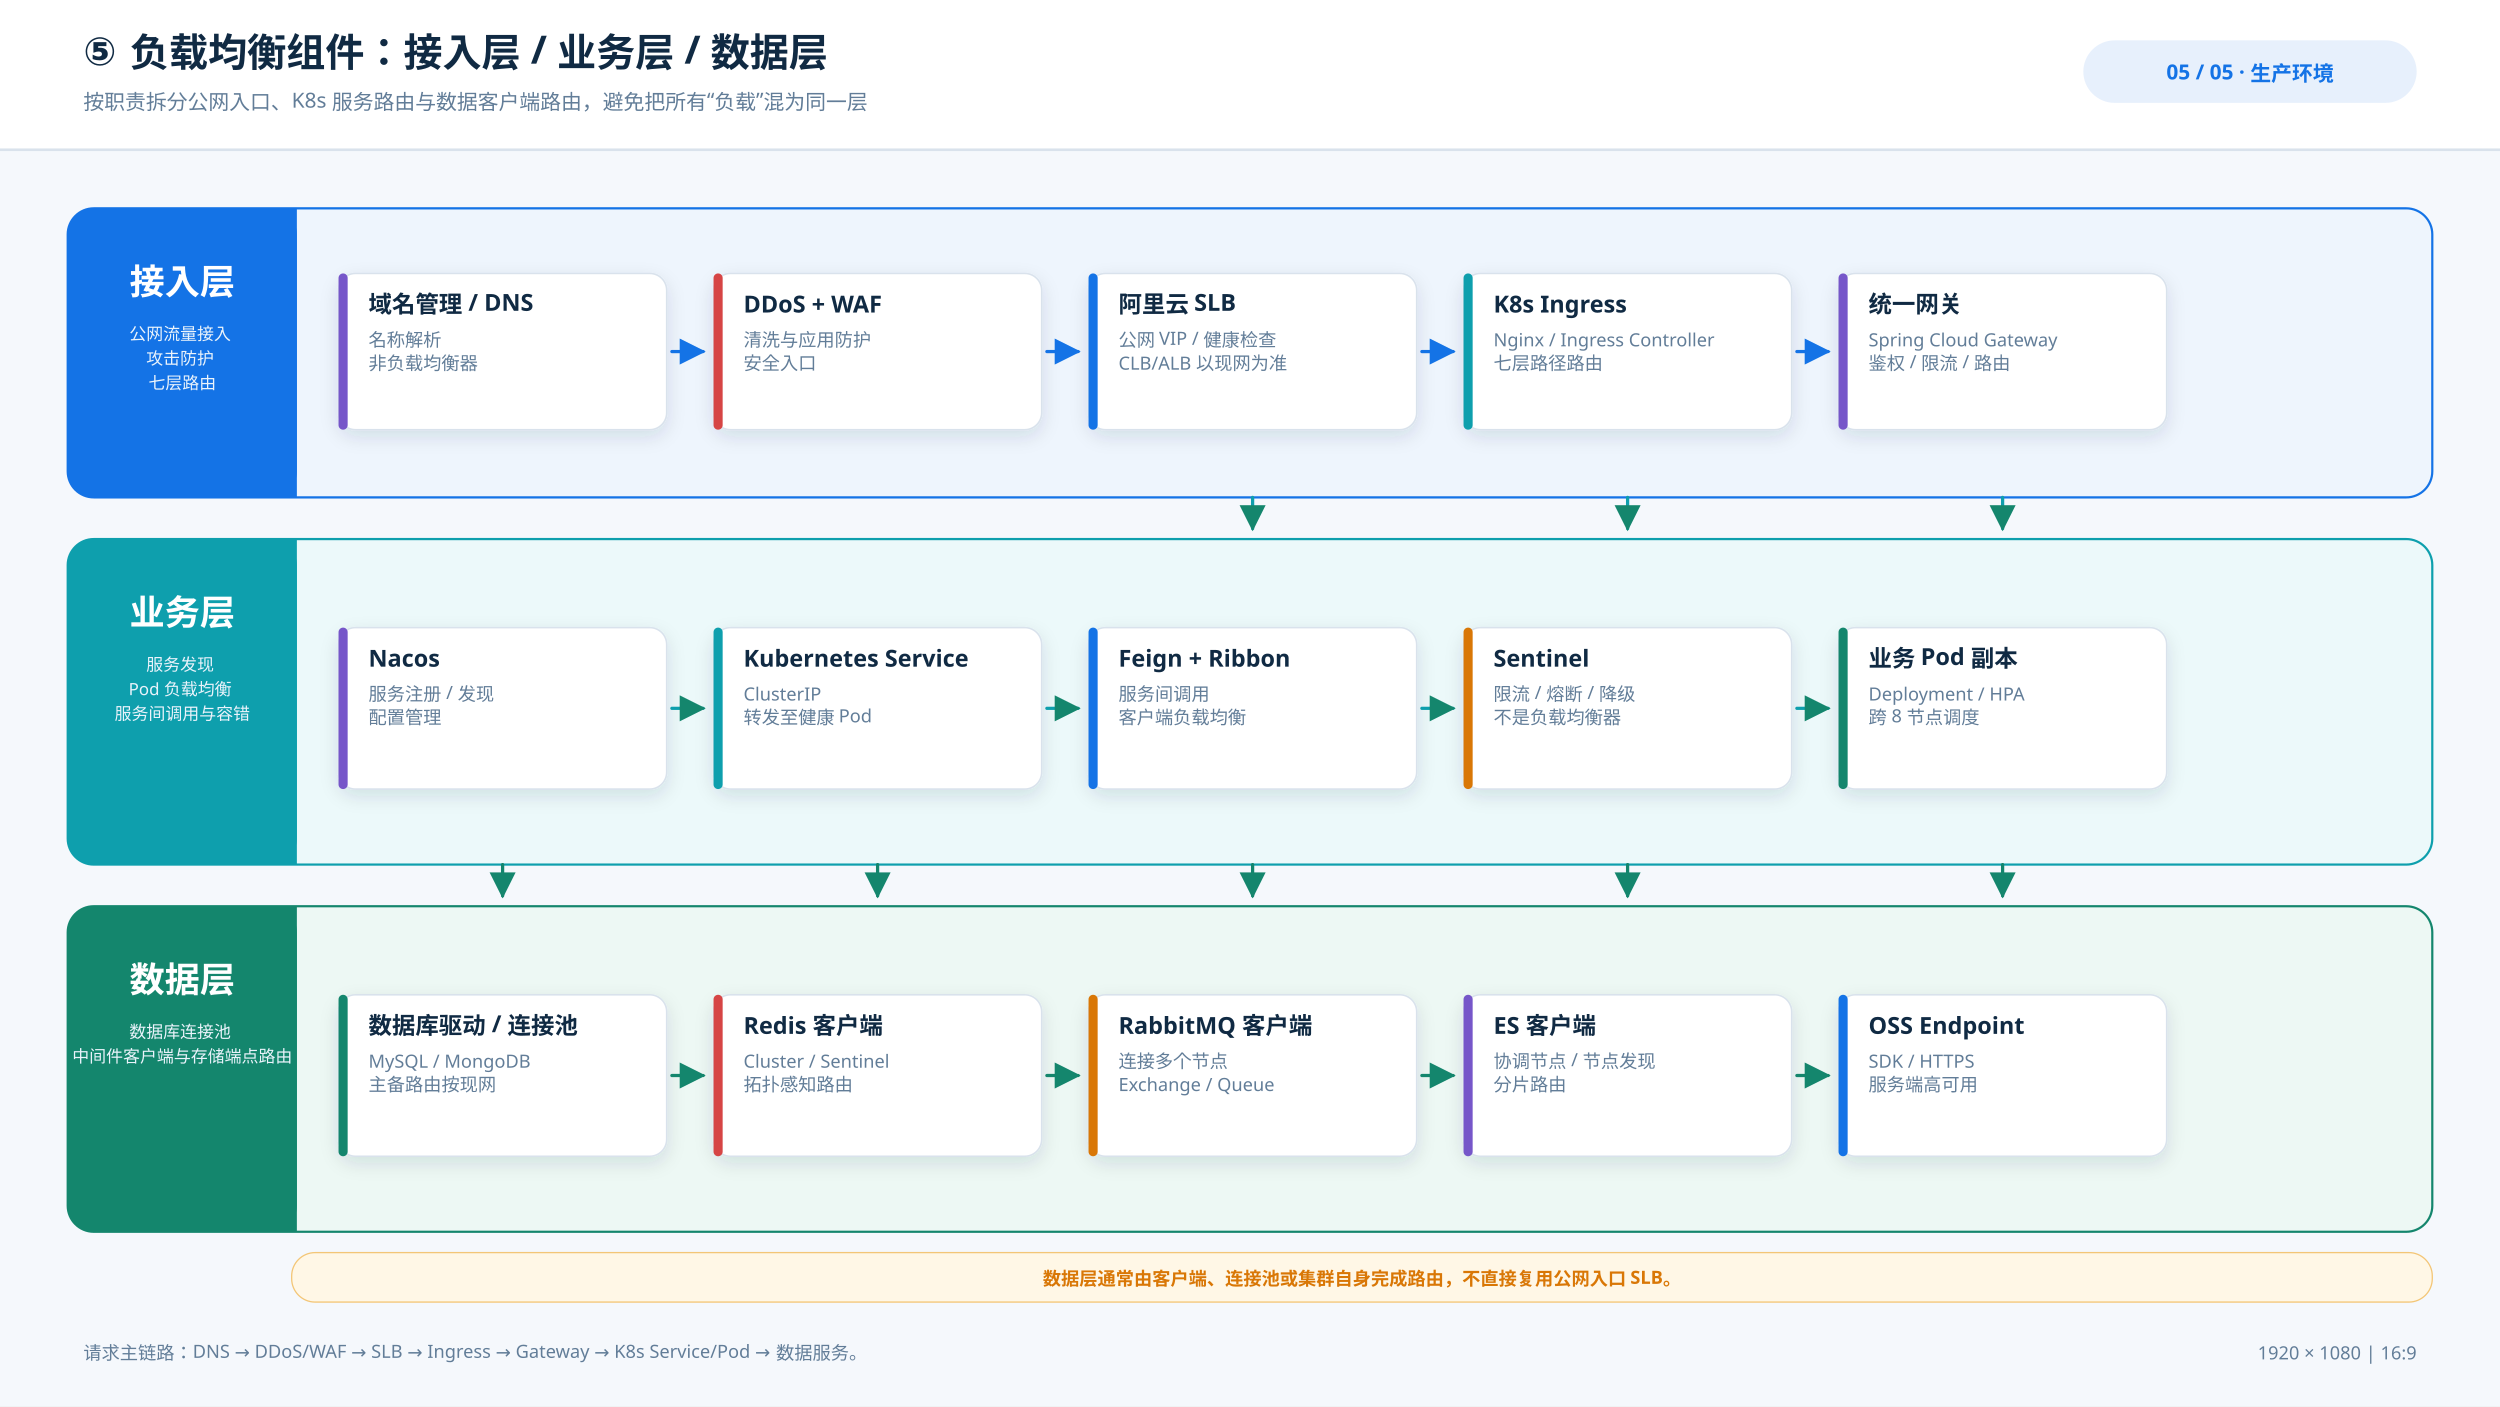
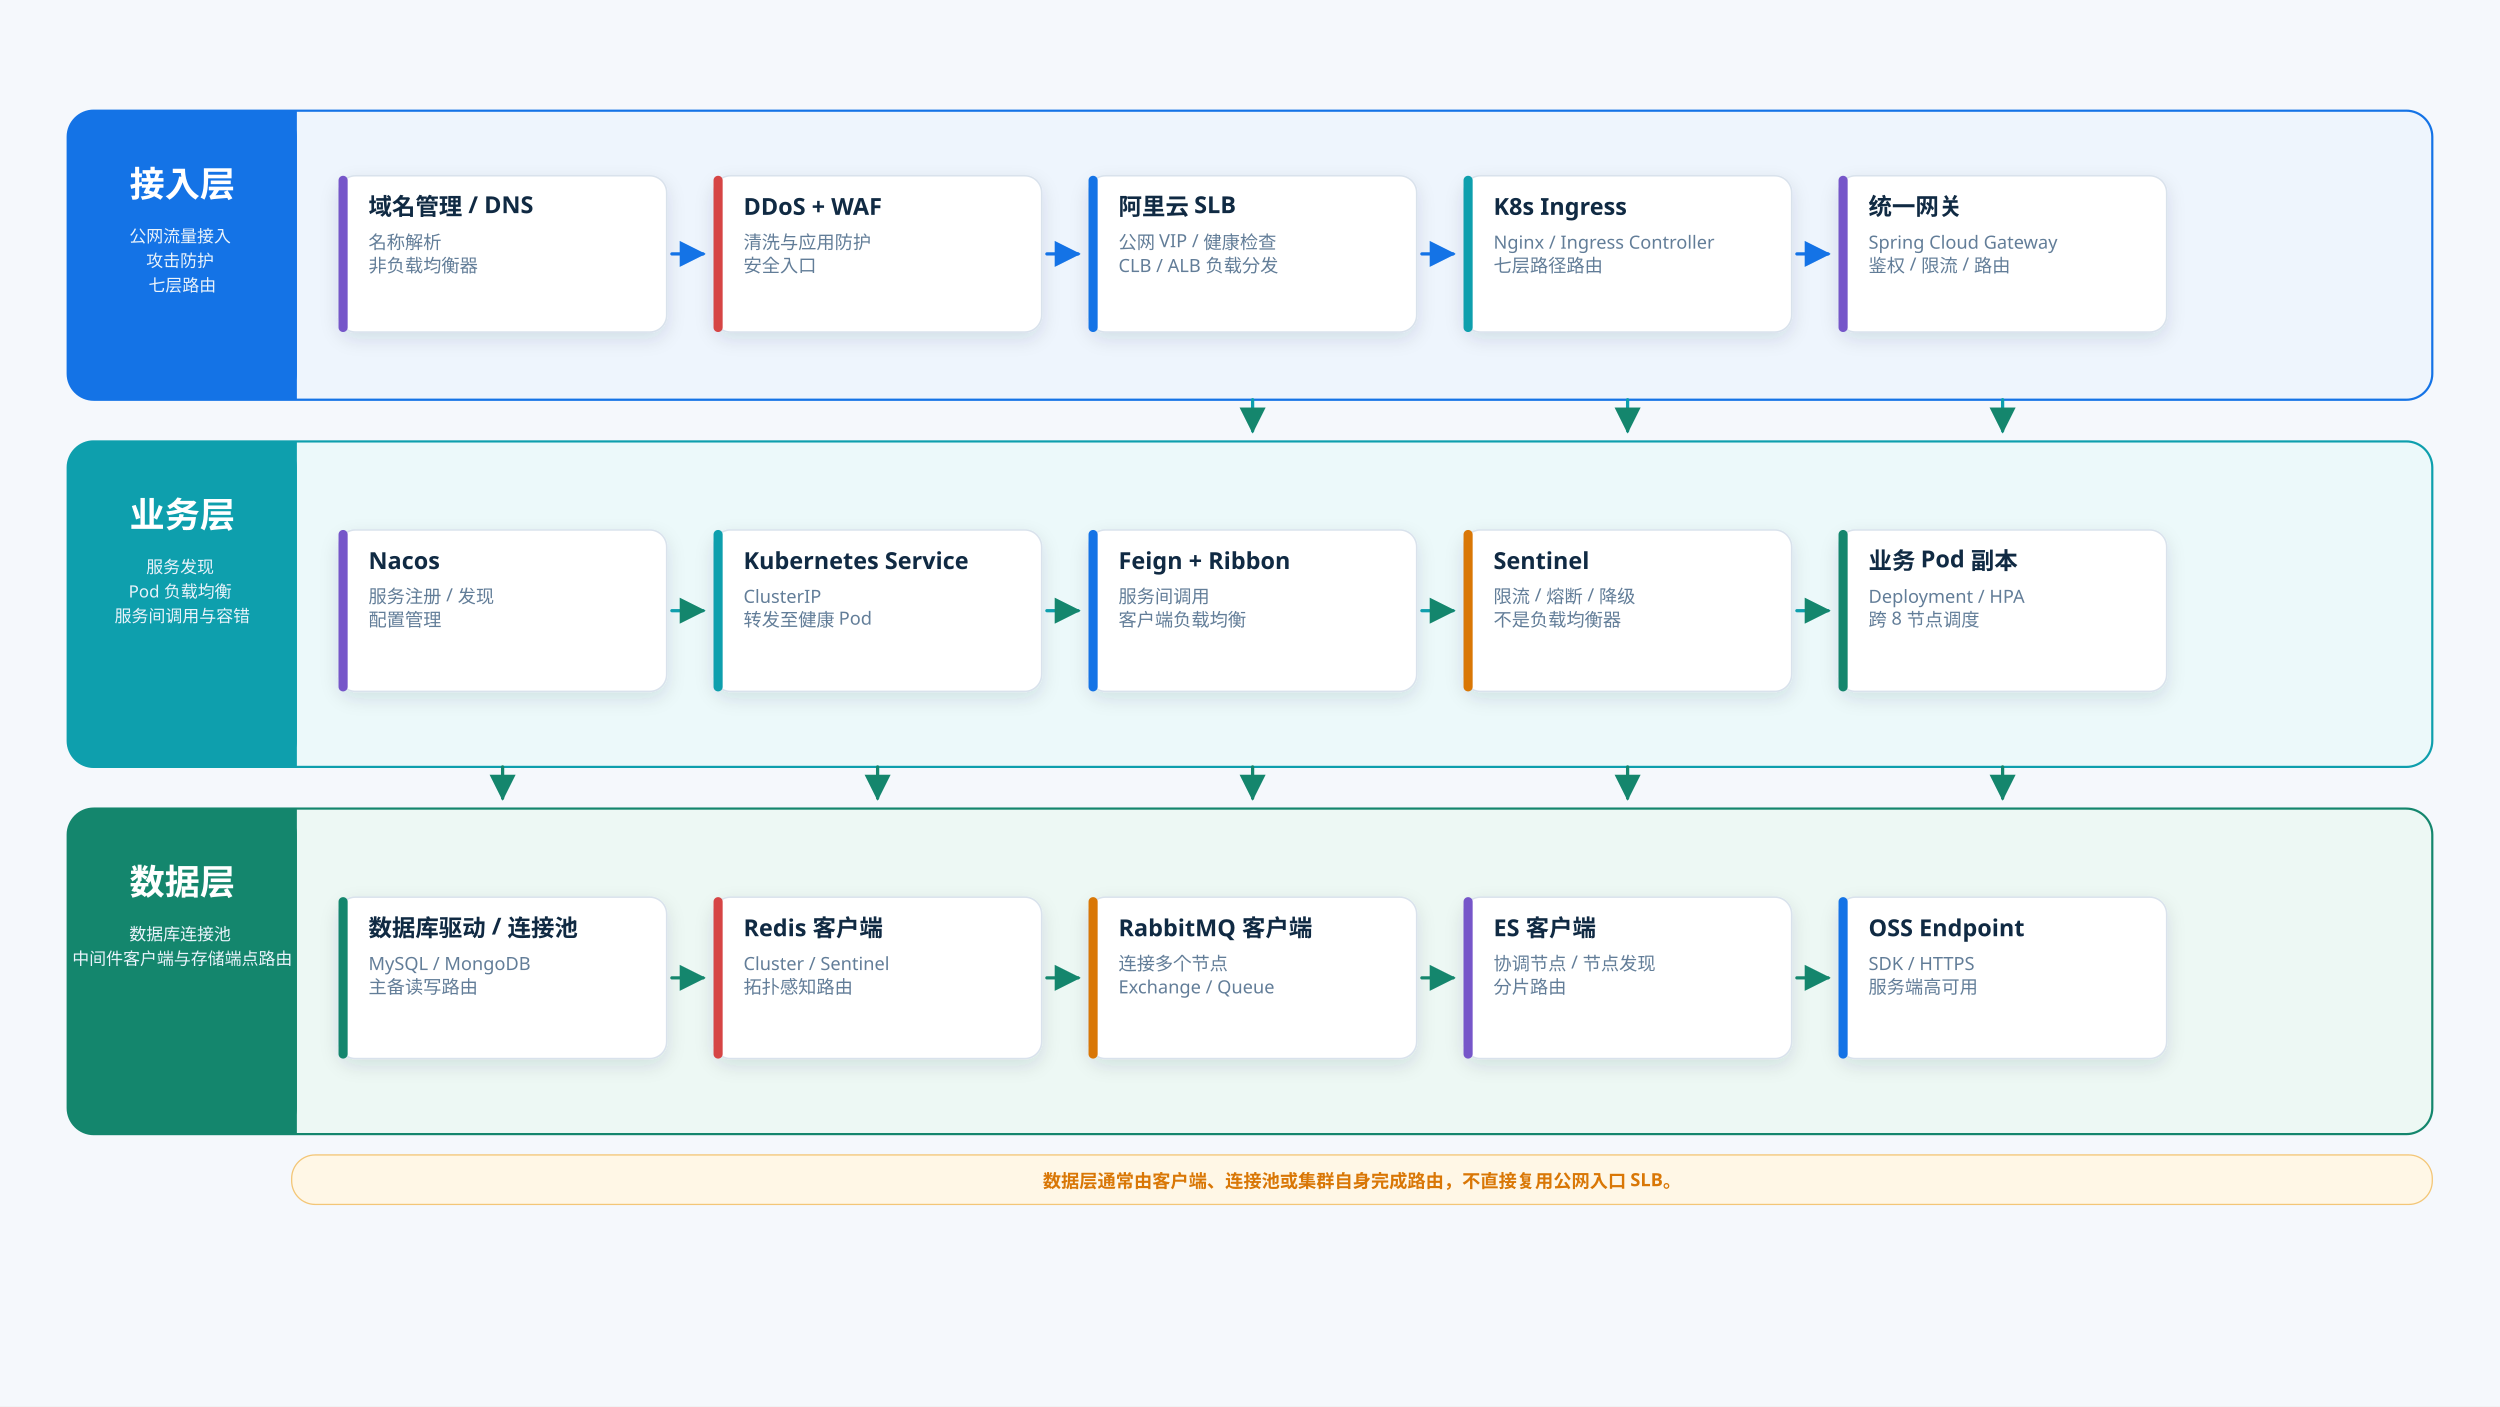
<svg xmlns="http://www.w3.org/2000/svg" width="1920" height="1080" viewBox="0 0 1920 1080" role="img" aria-label="⑤ 负载均衡组件：接入层 / 业务层 / 数据层">
  <defs>
    <filter id="shadow" x="-20%" y="-20%" width="140%" height="150%">
      <feDropShadow dx="0" dy="5" stdDeviation="7" flood-color="#102A43" flood-opacity=".12" />
    </filter>
    <filter id="soft" x="-20%" y="-20%" width="140%" height="150%">
      <feDropShadow dx="0" dy="2" stdDeviation="3" flood-color="#102A43" flood-opacity=".09" />
    </filter>
    <marker id="arrow-blue" viewBox="0 0 10 10" refX="9" refY="5" markerWidth="8" markerHeight="8" orient="auto">
      <path d="M 0 0 L 10 5 L 0 10 z" fill="#1473E6" />
    </marker>
    <marker id="arrow-green" viewBox="0 0 10 10" refX="9" refY="5" markerWidth="8" markerHeight="8" orient="auto">
      <path d="M 0 0 L 10 5 L 0 10 z" fill="#14866D" />
    </marker>
    <marker id="arrow-amber" viewBox="0 0 10 10" refX="9" refY="5" markerWidth="8" markerHeight="8" orient="auto">
      <path d="M 0 0 L 10 5 L 0 10 z" fill="#D97706" />
    </marker>
  </defs>
  <rect width="1920" height="1080" fill="#F5F8FC" />
-   <rect x="0" y="0" width="1920" height="116" fill="#FFFFFF" />
-   <rect x="0" y="114" width="1920" height="2" fill="#D9E2EC" />
-   <text x="64" y="50" font-family="'WenQuanYi Micro Hei','Microsoft YaHei','PingFang SC',sans-serif" font-size="30" font-weight="700" fill="#102A43">⑤ 负载均衡组件：接入层 / 业务层 / 数据层</text>
-   <text x="64" y="84" font-family="'WenQuanYi Micro Hei','Microsoft YaHei','PingFang SC',sans-serif" font-size="16" fill="#627D98">按职责拆分公网入口、K8s 服务路由与数据客户端路由，避免把所有“负载”混为同一层</text>
-   <rect x="1600" y="31" width="256" height="48" rx="24" fill="#E7F0FC" />
-   <text x="1728" y="61" text-anchor="middle" font-family="'WenQuanYi Micro Hei','Microsoft YaHei','PingFang SC',sans-serif" font-size="16" font-weight="700" fill="#1473E6">05 / 05  ·  生产环境</text>
-   <rect x="52" y="160" width="1816" height="222" rx="20" fill="#EEF5FD" stroke="#1473E6" stroke-width="1.7" />
-   <rect x="52" y="160" width="176" height="222" rx="20" fill="#1473E6" />
-   <rect x="202" y="160" width="26" height="222" fill="#1473E6" />
-   <text x="140" y="226" text-anchor="middle" font-family="'WenQuanYi Micro Hei','Microsoft YaHei','PingFang SC',sans-serif" font-size="27" font-weight="700" fill="#FFFFFF">接入层</text>
-   <text x="140" y="261" text-anchor="middle" font-family="'WenQuanYi Micro Hei','Microsoft YaHei','PingFang SC',sans-serif" font-size="13" font-weight="400" fill="#EAF3FB">
-     <tspan x="140" dy="0">公网流量接入</tspan>
-     <tspan x="140" dy="18.85">攻击防护</tspan>
-     <tspan x="140" dy="18.85">七层路由</tspan>
-   </text>
-   <rect x="52" y="414" width="1816" height="250" rx="20" fill="#ECF9FA" stroke="#0E9FAD" stroke-width="1.7" />
-   <rect x="52" y="414" width="176" height="250" rx="20" fill="#0E9FAD" />
-   <rect x="202" y="414" width="26" height="250" fill="#0E9FAD" />
-   <text x="140" y="480" text-anchor="middle" font-family="'WenQuanYi Micro Hei','Microsoft YaHei','PingFang SC',sans-serif" font-size="27" font-weight="700" fill="#FFFFFF">业务层</text>
-   <text x="140" y="515" text-anchor="middle" font-family="'WenQuanYi Micro Hei','Microsoft YaHei','PingFang SC',sans-serif" font-size="13" font-weight="400" fill="#EAF3FB">
-     <tspan x="140" dy="0">服务发现</tspan>
-     <tspan x="140" dy="18.85">Pod 负载均衡</tspan>
-     <tspan x="140" dy="18.85">服务间调用与容错</tspan>
-   </text>
-   <rect x="52" y="696" width="1816" height="250" rx="20" fill="#EDF8F4" stroke="#14866D" stroke-width="1.7" />
-   <rect x="52" y="696" width="176" height="250" rx="20" fill="#14866D" />
-   <rect x="202" y="696" width="26" height="250" fill="#14866D" />
-   <text x="140" y="762" text-anchor="middle" font-family="'WenQuanYi Micro Hei','Microsoft YaHei','PingFang SC',sans-serif" font-size="27" font-weight="700" fill="#FFFFFF">数据层</text>
-   <text x="140" y="797" text-anchor="middle" font-family="'WenQuanYi Micro Hei','Microsoft YaHei','PingFang SC',sans-serif" font-size="13" font-weight="400" fill="#EAF3FB">
-     <tspan x="140" dy="0">数据库连接池</tspan>
-     <tspan x="140" dy="18.85">中间件客户端与存储端点路由</tspan>
-   </text>
-   <rect x="260" y="210" width="252" height="120" rx="13" fill="#FFFFFF" stroke="#D9E2EC" stroke-width="1.2" filter="url(#shadow)" />
-   <rect x="260" y="210" width="7" height="120" rx="3.5" fill="#7656C9" />
-   <text x="283" y="240" text-anchor="start" font-family="'WenQuanYi Micro Hei','Microsoft YaHei','PingFang SC',sans-serif" font-size="18" font-weight="700" fill="#102A43">域名管理 / DNS</text>
-   <text x="283" y="266" text-anchor="start" font-family="'WenQuanYi Micro Hei','Microsoft YaHei','PingFang SC',sans-serif" font-size="14" font-weight="400" fill="#627D98">
-     <tspan x="283" dy="0">名称解析</tspan>
-     <tspan x="283" dy="17.92">非负载均衡器</tspan>
-   </text>
-   <rect x="548" y="210" width="252" height="120" rx="13" fill="#FFFFFF" stroke="#D9E2EC" stroke-width="1.2" filter="url(#shadow)" />
-   <rect x="548" y="210" width="7" height="120" rx="3.5" fill="#D64545" />
-   <text x="571" y="240" text-anchor="start" font-family="'WenQuanYi Micro Hei','Microsoft YaHei','PingFang SC',sans-serif" font-size="18" font-weight="700" fill="#102A43">DDoS + WAF</text>
-   <text x="571" y="266" text-anchor="start" font-family="'WenQuanYi Micro Hei','Microsoft YaHei','PingFang SC',sans-serif" font-size="14" font-weight="400" fill="#627D98">
-     <tspan x="571" dy="0">清洗与应用防护</tspan>
-     <tspan x="571" dy="17.92">安全入口</tspan>
-   </text>
-   <rect x="836" y="210" width="252" height="120" rx="13" fill="#FFFFFF" stroke="#D9E2EC" stroke-width="1.2" filter="url(#shadow)" />
-   <rect x="836" y="210" width="7" height="120" rx="3.5" fill="#1473E6" />
-   <text x="859" y="240" text-anchor="start" font-family="'WenQuanYi Micro Hei','Microsoft YaHei','PingFang SC',sans-serif" font-size="18" font-weight="700" fill="#102A43">阿里云 SLB</text>
-   <text x="859" y="266" text-anchor="start" font-family="'WenQuanYi Micro Hei','Microsoft YaHei','PingFang SC',sans-serif" font-size="14" font-weight="400" fill="#627D98">
-     <tspan x="859" dy="0">公网 VIP / 健康检查</tspan>
-     <tspan x="859" dy="17.92">CLB/ALB 以现网为准</tspan>
-   </text>
-   <rect x="1124" y="210" width="252" height="120" rx="13" fill="#FFFFFF" stroke="#D9E2EC" stroke-width="1.2" filter="url(#shadow)" />
-   <rect x="1124" y="210" width="7" height="120" rx="3.5" fill="#0E9FAD" />
-   <text x="1147" y="240" text-anchor="start" font-family="'WenQuanYi Micro Hei','Microsoft YaHei','PingFang SC',sans-serif" font-size="18" font-weight="700" fill="#102A43">K8s Ingress</text>
-   <text x="1147" y="266" text-anchor="start" font-family="'WenQuanYi Micro Hei','Microsoft YaHei','PingFang SC',sans-serif" font-size="14" font-weight="400" fill="#627D98">
-     <tspan x="1147" dy="0">Nginx / Ingress Controller</tspan>
-     <tspan x="1147" dy="17.92">七层路径路由</tspan>
-   </text>
-   <rect x="1412" y="210" width="252" height="120" rx="13" fill="#FFFFFF" stroke="#D9E2EC" stroke-width="1.2" filter="url(#shadow)" />
-   <rect x="1412" y="210" width="7" height="120" rx="3.5" fill="#7656C9" />
-   <text x="1435" y="240" text-anchor="start" font-family="'WenQuanYi Micro Hei','Microsoft YaHei','PingFang SC',sans-serif" font-size="18" font-weight="700" fill="#102A43">统一网关</text>
-   <text x="1435" y="266" text-anchor="start" font-family="'WenQuanYi Micro Hei','Microsoft YaHei','PingFang SC',sans-serif" font-size="14" font-weight="400" fill="#627D98">
-     <tspan x="1435" dy="0">Spring Cloud Gateway</tspan>
-     <tspan x="1435" dy="17.92">鉴权 / 限流 / 路由</tspan>
-   </text>
-   <line x1="516" y1="270" x2="540" y2="270" stroke="#1473E6" stroke-width="2.5" stroke-linecap="round" marker-end="url(#arrow-blue)" />
-   <line x1="804" y1="270" x2="828" y2="270" stroke="#1473E6" stroke-width="2.5" stroke-linecap="round" marker-end="url(#arrow-blue)" />
-   <line x1="1092" y1="270" x2="1116" y2="270" stroke="#1473E6" stroke-width="2.5" stroke-linecap="round" marker-end="url(#arrow-blue)" />
-   <line x1="1380" y1="270" x2="1404" y2="270" stroke="#1473E6" stroke-width="2.5" stroke-linecap="round" marker-end="url(#arrow-blue)" />
-   <rect x="260" y="482" width="252" height="124" rx="13" fill="#FFFFFF" stroke="#D9E2EC" stroke-width="1.2" filter="url(#shadow)" />
-   <rect x="260" y="482" width="7" height="124" rx="3.5" fill="#7656C9" />
-   <text x="283" y="512" text-anchor="start" font-family="'WenQuanYi Micro Hei','Microsoft YaHei','PingFang SC',sans-serif" font-size="18" font-weight="700" fill="#102A43">Nacos</text>
-   <text x="283" y="538" text-anchor="start" font-family="'WenQuanYi Micro Hei','Microsoft YaHei','PingFang SC',sans-serif" font-size="14" font-weight="400" fill="#627D98">
-     <tspan x="283" dy="0">服务注册 / 发现</tspan>
-     <tspan x="283" dy="17.92">配置管理</tspan>
-   </text>
-   <rect x="548" y="482" width="252" height="124" rx="13" fill="#FFFFFF" stroke="#D9E2EC" stroke-width="1.2" filter="url(#shadow)" />
-   <rect x="548" y="482" width="7" height="124" rx="3.5" fill="#0E9FAD" />
-   <text x="571" y="512" text-anchor="start" font-family="'WenQuanYi Micro Hei','Microsoft YaHei','PingFang SC',sans-serif" font-size="18" font-weight="700" fill="#102A43">Kubernetes Service</text>
-   <text x="571" y="538" text-anchor="start" font-family="'WenQuanYi Micro Hei','Microsoft YaHei','PingFang SC',sans-serif" font-size="14" font-weight="400" fill="#627D98">
-     <tspan x="571" dy="0">ClusterIP</tspan>
-     <tspan x="571" dy="17.92">转发至健康 Pod</tspan>
-   </text>
-   <rect x="836" y="482" width="252" height="124" rx="13" fill="#FFFFFF" stroke="#D9E2EC" stroke-width="1.2" filter="url(#shadow)" />
-   <rect x="836" y="482" width="7" height="124" rx="3.5" fill="#1473E6" />
-   <text x="859" y="512" text-anchor="start" font-family="'WenQuanYi Micro Hei','Microsoft YaHei','PingFang SC',sans-serif" font-size="18" font-weight="700" fill="#102A43">Feign + Ribbon</text>
-   <text x="859" y="538" text-anchor="start" font-family="'WenQuanYi Micro Hei','Microsoft YaHei','PingFang SC',sans-serif" font-size="14" font-weight="400" fill="#627D98">
-     <tspan x="859" dy="0">服务间调用</tspan>
-     <tspan x="859" dy="17.92">客户端负载均衡</tspan>
-   </text>
-   <rect x="1124" y="482" width="252" height="124" rx="13" fill="#FFFFFF" stroke="#D9E2EC" stroke-width="1.2" filter="url(#shadow)" />
-   <rect x="1124" y="482" width="7" height="124" rx="3.5" fill="#D97706" />
-   <text x="1147" y="512" text-anchor="start" font-family="'WenQuanYi Micro Hei','Microsoft YaHei','PingFang SC',sans-serif" font-size="18" font-weight="700" fill="#102A43">Sentinel</text>
-   <text x="1147" y="538" text-anchor="start" font-family="'WenQuanYi Micro Hei','Microsoft YaHei','PingFang SC',sans-serif" font-size="14" font-weight="400" fill="#627D98">
-     <tspan x="1147" dy="0">限流 / 熔断 / 降级</tspan>
-     <tspan x="1147" dy="17.92">不是负载均衡器</tspan>
-   </text>
-   <rect x="1412" y="482" width="252" height="124" rx="13" fill="#FFFFFF" stroke="#D9E2EC" stroke-width="1.2" filter="url(#shadow)" />
-   <rect x="1412" y="482" width="7" height="124" rx="3.5" fill="#14866D" />
-   <text x="1435" y="512" text-anchor="start" font-family="'WenQuanYi Micro Hei','Microsoft YaHei','PingFang SC',sans-serif" font-size="18" font-weight="700" fill="#102A43">业务 Pod 副本</text>
-   <text x="1435" y="538" text-anchor="start" font-family="'WenQuanYi Micro Hei','Microsoft YaHei','PingFang SC',sans-serif" font-size="14" font-weight="400" fill="#627D98">
-     <tspan x="1435" dy="0">Deployment / HPA</tspan>
-     <tspan x="1435" dy="17.92">跨 8 节点调度</tspan>
-   </text>
-   <line x1="516" y1="544" x2="540" y2="544" stroke="#0E9FAD" stroke-width="2.5" stroke-linecap="round" marker-end="url(#arrow-green)" />
-   <line x1="804" y1="544" x2="828" y2="544" stroke="#0E9FAD" stroke-width="2.5" stroke-linecap="round" marker-end="url(#arrow-green)" />
-   <line x1="1092" y1="544" x2="1116" y2="544" stroke="#0E9FAD" stroke-width="2.5" stroke-linecap="round" marker-end="url(#arrow-green)" />
-   <line x1="1380" y1="544" x2="1404" y2="544" stroke="#0E9FAD" stroke-width="2.5" stroke-linecap="round" marker-end="url(#arrow-green)" />
-   <rect x="260" y="764" width="252" height="124" rx="13" fill="#FFFFFF" stroke="#D9E2EC" stroke-width="1.2" filter="url(#shadow)" />
-   <rect x="260" y="764" width="7" height="124" rx="3.5" fill="#14866D" />
-   <text x="283" y="794" text-anchor="start" font-family="'WenQuanYi Micro Hei','Microsoft YaHei','PingFang SC',sans-serif" font-size="18" font-weight="700" fill="#102A43">数据库驱动 / 连接池</text>
-   <text x="283" y="820" text-anchor="start" font-family="'WenQuanYi Micro Hei','Microsoft YaHei','PingFang SC',sans-serif" font-size="14" font-weight="400" fill="#627D98">
-     <tspan x="283" dy="0">MySQL / MongoDB</tspan>
-     <tspan x="283" dy="17.92">主备路由按现网</tspan>
-   </text>
-   <rect x="548" y="764" width="252" height="124" rx="13" fill="#FFFFFF" stroke="#D9E2EC" stroke-width="1.2" filter="url(#shadow)" />
-   <rect x="548" y="764" width="7" height="124" rx="3.5" fill="#D64545" />
-   <text x="571" y="794" text-anchor="start" font-family="'WenQuanYi Micro Hei','Microsoft YaHei','PingFang SC',sans-serif" font-size="18" font-weight="700" fill="#102A43">Redis 客户端</text>
-   <text x="571" y="820" text-anchor="start" font-family="'WenQuanYi Micro Hei','Microsoft YaHei','PingFang SC',sans-serif" font-size="14" font-weight="400" fill="#627D98">
-     <tspan x="571" dy="0">Cluster / Sentinel</tspan>
-     <tspan x="571" dy="17.92">拓扑感知路由</tspan>
-   </text>
-   <rect x="836" y="764" width="252" height="124" rx="13" fill="#FFFFFF" stroke="#D9E2EC" stroke-width="1.2" filter="url(#shadow)" />
-   <rect x="836" y="764" width="7" height="124" rx="3.5" fill="#D97706" />
-   <text x="859" y="794" text-anchor="start" font-family="'WenQuanYi Micro Hei','Microsoft YaHei','PingFang SC',sans-serif" font-size="18" font-weight="700" fill="#102A43">RabbitMQ 客户端</text>
-   <text x="859" y="820" text-anchor="start" font-family="'WenQuanYi Micro Hei','Microsoft YaHei','PingFang SC',sans-serif" font-size="14" font-weight="400" fill="#627D98">
-     <tspan x="859" dy="0">连接多个节点</tspan>
-     <tspan x="859" dy="17.92">Exchange / Queue</tspan>
-   </text>
-   <rect x="1124" y="764" width="252" height="124" rx="13" fill="#FFFFFF" stroke="#D9E2EC" stroke-width="1.2" filter="url(#shadow)" />
-   <rect x="1124" y="764" width="7" height="124" rx="3.5" fill="#7656C9" />
-   <text x="1147" y="794" text-anchor="start" font-family="'WenQuanYi Micro Hei','Microsoft YaHei','PingFang SC',sans-serif" font-size="18" font-weight="700" fill="#102A43">ES 客户端</text>
-   <text x="1147" y="820" text-anchor="start" font-family="'WenQuanYi Micro Hei','Microsoft YaHei','PingFang SC',sans-serif" font-size="14" font-weight="400" fill="#627D98">
-     <tspan x="1147" dy="0">协调节点 / 节点发现</tspan>
-     <tspan x="1147" dy="17.92">分片路由</tspan>
-   </text>
-   <rect x="1412" y="764" width="252" height="124" rx="13" fill="#FFFFFF" stroke="#D9E2EC" stroke-width="1.2" filter="url(#shadow)" />
-   <rect x="1412" y="764" width="7" height="124" rx="3.5" fill="#1473E6" />
-   <text x="1435" y="794" text-anchor="start" font-family="'WenQuanYi Micro Hei','Microsoft YaHei','PingFang SC',sans-serif" font-size="18" font-weight="700" fill="#102A43">OSS Endpoint</text>
-   <text x="1435" y="820" text-anchor="start" font-family="'WenQuanYi Micro Hei','Microsoft YaHei','PingFang SC',sans-serif" font-size="14" font-weight="400" fill="#627D98">
-     <tspan x="1435" dy="0">SDK / HTTPS</tspan>
-     <tspan x="1435" dy="17.92">服务端高可用</tspan>
-   </text>
-   <line x1="516" y1="826" x2="540" y2="826" stroke="#14866D" stroke-width="2.5" stroke-linecap="round" marker-end="url(#arrow-green)" stroke-dasharray="7 5" />
-   <line x1="804" y1="826" x2="828" y2="826" stroke="#14866D" stroke-width="2.5" stroke-linecap="round" marker-end="url(#arrow-green)" stroke-dasharray="7 5" />
-   <line x1="1092" y1="826" x2="1116" y2="826" stroke="#14866D" stroke-width="2.5" stroke-linecap="round" marker-end="url(#arrow-green)" stroke-dasharray="7 5" />
-   <line x1="1380" y1="826" x2="1404" y2="826" stroke="#14866D" stroke-width="2.5" stroke-linecap="round" marker-end="url(#arrow-green)" stroke-dasharray="7 5" />
-   <line x1="962" y1="382" x2="962" y2="406" stroke="#0E9FAD" stroke-width="2.5" stroke-linecap="round" marker-end="url(#arrow-green)" />
-   <line x1="1250" y1="382" x2="1250" y2="406" stroke="#0E9FAD" stroke-width="2.5" stroke-linecap="round" marker-end="url(#arrow-green)" />
-   <line x1="1538" y1="382" x2="1538" y2="406" stroke="#0E9FAD" stroke-width="2.5" stroke-linecap="round" marker-end="url(#arrow-green)" />
-   <line x1="386" y1="664" x2="386" y2="688" stroke="#14866D" stroke-width="2.5" stroke-linecap="round" marker-end="url(#arrow-green)" />
-   <line x1="674" y1="664" x2="674" y2="688" stroke="#14866D" stroke-width="2.5" stroke-linecap="round" marker-end="url(#arrow-green)" />
-   <line x1="962" y1="664" x2="962" y2="688" stroke="#14866D" stroke-width="2.5" stroke-linecap="round" marker-end="url(#arrow-green)" />
-   <line x1="1250" y1="664" x2="1250" y2="688" stroke="#14866D" stroke-width="2.5" stroke-linecap="round" marker-end="url(#arrow-green)" />
-   <line x1="1538" y1="664" x2="1538" y2="688" stroke="#14866D" stroke-width="2.5" stroke-linecap="round" marker-end="url(#arrow-green)" />
-   <rect x="224" y="962" width="1644" height="38" rx="18" fill="#FFF7E6" stroke="#F3C677" stroke-width="1" />
-   <text x="1046" y="987" text-anchor="middle" font-family="'WenQuanYi Micro Hei','Microsoft YaHei','PingFang SC',sans-serif" font-size="14" font-weight="700" fill="#D97706">数据层通常由客户端、连接池或集群自身完成路由，不直接复用公网入口 SLB。</text>
-   <text x="64" y="1044" text-anchor="start" font-family="'WenQuanYi Micro Hei','Microsoft YaHei','PingFang SC',sans-serif" font-size="14" font-weight="400" fill="#627D98">请求主链路：DNS → DDoS/WAF → SLB → Ingress → Gateway → K8s Service/Pod → 数据服务。</text>
-   <text x="1856" y="1044" text-anchor="end" font-family="'WenQuanYi Micro Hei','Microsoft YaHei','PingFang SC',sans-serif" font-size="14" font-weight="400" fill="#627D98">1920 × 1080  |  16:9</text>
+   <g transform="translate(0,-75)">
+     <rect x="52" y="160" width="1816" height="222" rx="20" fill="#EEF5FD" stroke="#1473E6" stroke-width="1.7" />
+     <rect x="52" y="160" width="176" height="222" rx="20" fill="#1473E6" />
+     <rect x="202" y="160" width="26" height="222" fill="#1473E6" />
+     <text x="140" y="226" text-anchor="middle" font-family="'WenQuanYi Micro Hei','Microsoft YaHei','PingFang SC',sans-serif" font-size="27" font-weight="700" fill="#FFFFFF">接入层</text>
+     <text x="140" y="261" text-anchor="middle" font-family="'WenQuanYi Micro Hei','Microsoft YaHei','PingFang SC',sans-serif" font-size="13" font-weight="400" fill="#EAF3FB">
+       <tspan x="140" dy="0">公网流量接入</tspan>
+       <tspan x="140" dy="18.85">攻击防护</tspan>
+       <tspan x="140" dy="18.85">七层路由</tspan>
+     </text>
+     <rect x="52" y="414" width="1816" height="250" rx="20" fill="#ECF9FA" stroke="#0E9FAD" stroke-width="1.7" />
+     <rect x="52" y="414" width="176" height="250" rx="20" fill="#0E9FAD" />
+     <rect x="202" y="414" width="26" height="250" fill="#0E9FAD" />
+     <text x="140" y="480" text-anchor="middle" font-family="'WenQuanYi Micro Hei','Microsoft YaHei','PingFang SC',sans-serif" font-size="27" font-weight="700" fill="#FFFFFF">业务层</text>
+     <text x="140" y="515" text-anchor="middle" font-family="'WenQuanYi Micro Hei','Microsoft YaHei','PingFang SC',sans-serif" font-size="13" font-weight="400" fill="#EAF3FB">
+       <tspan x="140" dy="0">服务发现</tspan>
+       <tspan x="140" dy="18.85">Pod 负载均衡</tspan>
+       <tspan x="140" dy="18.85">服务间调用与容错</tspan>
+     </text>
+     <rect x="52" y="696" width="1816" height="250" rx="20" fill="#EDF8F4" stroke="#14866D" stroke-width="1.7" />
+     <rect x="52" y="696" width="176" height="250" rx="20" fill="#14866D" />
+     <rect x="202" y="696" width="26" height="250" fill="#14866D" />
+     <text x="140" y="762" text-anchor="middle" font-family="'WenQuanYi Micro Hei','Microsoft YaHei','PingFang SC',sans-serif" font-size="27" font-weight="700" fill="#FFFFFF">数据层</text>
+     <text x="140" y="797" text-anchor="middle" font-family="'WenQuanYi Micro Hei','Microsoft YaHei','PingFang SC',sans-serif" font-size="13" font-weight="400" fill="#EAF3FB">
+       <tspan x="140" dy="0">数据库连接池</tspan>
+       <tspan x="140" dy="18.85">中间件客户端与存储端点路由</tspan>
+     </text>
+     <rect x="260" y="210" width="252" height="120" rx="13" fill="#FFFFFF" stroke="#D9E2EC" stroke-width="1.2" filter="url(#shadow)" />
+     <rect x="260" y="210" width="7" height="120" rx="3.5" fill="#7656C9" />
+     <text x="283" y="240" text-anchor="start" font-family="'WenQuanYi Micro Hei','Microsoft YaHei','PingFang SC',sans-serif" font-size="18" font-weight="700" fill="#102A43">域名管理 / DNS</text>
+     <text x="283" y="266" text-anchor="start" font-family="'WenQuanYi Micro Hei','Microsoft YaHei','PingFang SC',sans-serif" font-size="14" font-weight="400" fill="#627D98">
+       <tspan x="283" dy="0">名称解析</tspan>
+       <tspan x="283" dy="17.92">非负载均衡器</tspan>
+     </text>
+     <rect x="548" y="210" width="252" height="120" rx="13" fill="#FFFFFF" stroke="#D9E2EC" stroke-width="1.2" filter="url(#shadow)" />
+     <rect x="548" y="210" width="7" height="120" rx="3.5" fill="#D64545" />
+     <text x="571" y="240" text-anchor="start" font-family="'WenQuanYi Micro Hei','Microsoft YaHei','PingFang SC',sans-serif" font-size="18" font-weight="700" fill="#102A43">DDoS + WAF</text>
+     <text x="571" y="266" text-anchor="start" font-family="'WenQuanYi Micro Hei','Microsoft YaHei','PingFang SC',sans-serif" font-size="14" font-weight="400" fill="#627D98">
+       <tspan x="571" dy="0">清洗与应用防护</tspan>
+       <tspan x="571" dy="17.92">安全入口</tspan>
+     </text>
+     <rect x="836" y="210" width="252" height="120" rx="13" fill="#FFFFFF" stroke="#D9E2EC" stroke-width="1.2" filter="url(#shadow)" />
+     <rect x="836" y="210" width="7" height="120" rx="3.5" fill="#1473E6" />
+     <text x="859" y="240" text-anchor="start" font-family="'WenQuanYi Micro Hei','Microsoft YaHei','PingFang SC',sans-serif" font-size="18" font-weight="700" fill="#102A43">阿里云 SLB</text>
+     <text x="859" y="266" text-anchor="start" font-family="'WenQuanYi Micro Hei','Microsoft YaHei','PingFang SC',sans-serif" font-size="14" font-weight="400" fill="#627D98">
+       <tspan x="859" dy="0">公网 VIP / 健康检查</tspan>
+       <tspan x="859" dy="17.92">CLB / ALB 负载分发</tspan>
+     </text>
+     <rect x="1124" y="210" width="252" height="120" rx="13" fill="#FFFFFF" stroke="#D9E2EC" stroke-width="1.2" filter="url(#shadow)" />
+     <rect x="1124" y="210" width="7" height="120" rx="3.5" fill="#0E9FAD" />
+     <text x="1147" y="240" text-anchor="start" font-family="'WenQuanYi Micro Hei','Microsoft YaHei','PingFang SC',sans-serif" font-size="18" font-weight="700" fill="#102A43">K8s Ingress</text>
+     <text x="1147" y="266" text-anchor="start" font-family="'WenQuanYi Micro Hei','Microsoft YaHei','PingFang SC',sans-serif" font-size="14" font-weight="400" fill="#627D98">
+       <tspan x="1147" dy="0">Nginx / Ingress Controller</tspan>
+       <tspan x="1147" dy="17.92">七层路径路由</tspan>
+     </text>
+     <rect x="1412" y="210" width="252" height="120" rx="13" fill="#FFFFFF" stroke="#D9E2EC" stroke-width="1.2" filter="url(#shadow)" />
+     <rect x="1412" y="210" width="7" height="120" rx="3.5" fill="#7656C9" />
+     <text x="1435" y="240" text-anchor="start" font-family="'WenQuanYi Micro Hei','Microsoft YaHei','PingFang SC',sans-serif" font-size="18" font-weight="700" fill="#102A43">统一网关</text>
+     <text x="1435" y="266" text-anchor="start" font-family="'WenQuanYi Micro Hei','Microsoft YaHei','PingFang SC',sans-serif" font-size="14" font-weight="400" fill="#627D98">
+       <tspan x="1435" dy="0">Spring Cloud Gateway</tspan>
+       <tspan x="1435" dy="17.92">鉴权 / 限流 / 路由</tspan>
+     </text>
+     <line x1="516" y1="270" x2="540" y2="270" stroke="#1473E6" stroke-width="2.5" stroke-linecap="round" marker-end="url(#arrow-blue)" />
+     <line x1="804" y1="270" x2="828" y2="270" stroke="#1473E6" stroke-width="2.5" stroke-linecap="round" marker-end="url(#arrow-blue)" />
+     <line x1="1092" y1="270" x2="1116" y2="270" stroke="#1473E6" stroke-width="2.5" stroke-linecap="round" marker-end="url(#arrow-blue)" />
+     <line x1="1380" y1="270" x2="1404" y2="270" stroke="#1473E6" stroke-width="2.5" stroke-linecap="round" marker-end="url(#arrow-blue)" />
+     <rect x="260" y="482" width="252" height="124" rx="13" fill="#FFFFFF" stroke="#D9E2EC" stroke-width="1.2" filter="url(#shadow)" />
+     <rect x="260" y="482" width="7" height="124" rx="3.5" fill="#7656C9" />
+     <text x="283" y="512" text-anchor="start" font-family="'WenQuanYi Micro Hei','Microsoft YaHei','PingFang SC',sans-serif" font-size="18" font-weight="700" fill="#102A43">Nacos</text>
+     <text x="283" y="538" text-anchor="start" font-family="'WenQuanYi Micro Hei','Microsoft YaHei','PingFang SC',sans-serif" font-size="14" font-weight="400" fill="#627D98">
+       <tspan x="283" dy="0">服务注册 / 发现</tspan>
+       <tspan x="283" dy="17.92">配置管理</tspan>
+     </text>
+     <rect x="548" y="482" width="252" height="124" rx="13" fill="#FFFFFF" stroke="#D9E2EC" stroke-width="1.2" filter="url(#shadow)" />
+     <rect x="548" y="482" width="7" height="124" rx="3.5" fill="#0E9FAD" />
+     <text x="571" y="512" text-anchor="start" font-family="'WenQuanYi Micro Hei','Microsoft YaHei','PingFang SC',sans-serif" font-size="18" font-weight="700" fill="#102A43">Kubernetes Service</text>
+     <text x="571" y="538" text-anchor="start" font-family="'WenQuanYi Micro Hei','Microsoft YaHei','PingFang SC',sans-serif" font-size="14" font-weight="400" fill="#627D98">
+       <tspan x="571" dy="0">ClusterIP</tspan>
+       <tspan x="571" dy="17.92">转发至健康 Pod</tspan>
+     </text>
+     <rect x="836" y="482" width="252" height="124" rx="13" fill="#FFFFFF" stroke="#D9E2EC" stroke-width="1.2" filter="url(#shadow)" />
+     <rect x="836" y="482" width="7" height="124" rx="3.5" fill="#1473E6" />
+     <text x="859" y="512" text-anchor="start" font-family="'WenQuanYi Micro Hei','Microsoft YaHei','PingFang SC',sans-serif" font-size="18" font-weight="700" fill="#102A43">Feign + Ribbon</text>
+     <text x="859" y="538" text-anchor="start" font-family="'WenQuanYi Micro Hei','Microsoft YaHei','PingFang SC',sans-serif" font-size="14" font-weight="400" fill="#627D98">
+       <tspan x="859" dy="0">服务间调用</tspan>
+       <tspan x="859" dy="17.92">客户端负载均衡</tspan>
+     </text>
+     <rect x="1124" y="482" width="252" height="124" rx="13" fill="#FFFFFF" stroke="#D9E2EC" stroke-width="1.2" filter="url(#shadow)" />
+     <rect x="1124" y="482" width="7" height="124" rx="3.5" fill="#D97706" />
+     <text x="1147" y="512" text-anchor="start" font-family="'WenQuanYi Micro Hei','Microsoft YaHei','PingFang SC',sans-serif" font-size="18" font-weight="700" fill="#102A43">Sentinel</text>
+     <text x="1147" y="538" text-anchor="start" font-family="'WenQuanYi Micro Hei','Microsoft YaHei','PingFang SC',sans-serif" font-size="14" font-weight="400" fill="#627D98">
+       <tspan x="1147" dy="0">限流 / 熔断 / 降级</tspan>
+       <tspan x="1147" dy="17.92">不是负载均衡器</tspan>
+     </text>
+     <rect x="1412" y="482" width="252" height="124" rx="13" fill="#FFFFFF" stroke="#D9E2EC" stroke-width="1.2" filter="url(#shadow)" />
+     <rect x="1412" y="482" width="7" height="124" rx="3.5" fill="#14866D" />
+     <text x="1435" y="512" text-anchor="start" font-family="'WenQuanYi Micro Hei','Microsoft YaHei','PingFang SC',sans-serif" font-size="18" font-weight="700" fill="#102A43">业务 Pod 副本</text>
+     <text x="1435" y="538" text-anchor="start" font-family="'WenQuanYi Micro Hei','Microsoft YaHei','PingFang SC',sans-serif" font-size="14" font-weight="400" fill="#627D98">
+       <tspan x="1435" dy="0">Deployment / HPA</tspan>
+       <tspan x="1435" dy="17.92">跨 8 节点调度</tspan>
+     </text>
+     <line x1="516" y1="544" x2="540" y2="544" stroke="#0E9FAD" stroke-width="2.5" stroke-linecap="round" marker-end="url(#arrow-green)" />
+     <line x1="804" y1="544" x2="828" y2="544" stroke="#0E9FAD" stroke-width="2.5" stroke-linecap="round" marker-end="url(#arrow-green)" />
+     <line x1="1092" y1="544" x2="1116" y2="544" stroke="#0E9FAD" stroke-width="2.5" stroke-linecap="round" marker-end="url(#arrow-green)" />
+     <line x1="1380" y1="544" x2="1404" y2="544" stroke="#0E9FAD" stroke-width="2.5" stroke-linecap="round" marker-end="url(#arrow-green)" />
+     <rect x="260" y="764" width="252" height="124" rx="13" fill="#FFFFFF" stroke="#D9E2EC" stroke-width="1.2" filter="url(#shadow)" />
+     <rect x="260" y="764" width="7" height="124" rx="3.5" fill="#14866D" />
+     <text x="283" y="794" text-anchor="start" font-family="'WenQuanYi Micro Hei','Microsoft YaHei','PingFang SC',sans-serif" font-size="18" font-weight="700" fill="#102A43">数据库驱动 / 连接池</text>
+     <text x="283" y="820" text-anchor="start" font-family="'WenQuanYi Micro Hei','Microsoft YaHei','PingFang SC',sans-serif" font-size="14" font-weight="400" fill="#627D98">
+       <tspan x="283" dy="0">MySQL / MongoDB</tspan>
+       <tspan x="283" dy="17.92">主备读写路由</tspan>
+     </text>
+     <rect x="548" y="764" width="252" height="124" rx="13" fill="#FFFFFF" stroke="#D9E2EC" stroke-width="1.2" filter="url(#shadow)" />
+     <rect x="548" y="764" width="7" height="124" rx="3.5" fill="#D64545" />
+     <text x="571" y="794" text-anchor="start" font-family="'WenQuanYi Micro Hei','Microsoft YaHei','PingFang SC',sans-serif" font-size="18" font-weight="700" fill="#102A43">Redis 客户端</text>
+     <text x="571" y="820" text-anchor="start" font-family="'WenQuanYi Micro Hei','Microsoft YaHei','PingFang SC',sans-serif" font-size="14" font-weight="400" fill="#627D98">
+       <tspan x="571" dy="0">Cluster / Sentinel</tspan>
+       <tspan x="571" dy="17.92">拓扑感知路由</tspan>
+     </text>
+     <rect x="836" y="764" width="252" height="124" rx="13" fill="#FFFFFF" stroke="#D9E2EC" stroke-width="1.2" filter="url(#shadow)" />
+     <rect x="836" y="764" width="7" height="124" rx="3.5" fill="#D97706" />
+     <text x="859" y="794" text-anchor="start" font-family="'WenQuanYi Micro Hei','Microsoft YaHei','PingFang SC',sans-serif" font-size="18" font-weight="700" fill="#102A43">RabbitMQ 客户端</text>
+     <text x="859" y="820" text-anchor="start" font-family="'WenQuanYi Micro Hei','Microsoft YaHei','PingFang SC',sans-serif" font-size="14" font-weight="400" fill="#627D98">
+       <tspan x="859" dy="0">连接多个节点</tspan>
+       <tspan x="859" dy="17.92">Exchange / Queue</tspan>
+     </text>
+     <rect x="1124" y="764" width="252" height="124" rx="13" fill="#FFFFFF" stroke="#D9E2EC" stroke-width="1.2" filter="url(#shadow)" />
+     <rect x="1124" y="764" width="7" height="124" rx="3.5" fill="#7656C9" />
+     <text x="1147" y="794" text-anchor="start" font-family="'WenQuanYi Micro Hei','Microsoft YaHei','PingFang SC',sans-serif" font-size="18" font-weight="700" fill="#102A43">ES 客户端</text>
+     <text x="1147" y="820" text-anchor="start" font-family="'WenQuanYi Micro Hei','Microsoft YaHei','PingFang SC',sans-serif" font-size="14" font-weight="400" fill="#627D98">
+       <tspan x="1147" dy="0">协调节点 / 节点发现</tspan>
+       <tspan x="1147" dy="17.92">分片路由</tspan>
+     </text>
+     <rect x="1412" y="764" width="252" height="124" rx="13" fill="#FFFFFF" stroke="#D9E2EC" stroke-width="1.2" filter="url(#shadow)" />
+     <rect x="1412" y="764" width="7" height="124" rx="3.5" fill="#1473E6" />
+     <text x="1435" y="794" text-anchor="start" font-family="'WenQuanYi Micro Hei','Microsoft YaHei','PingFang SC',sans-serif" font-size="18" font-weight="700" fill="#102A43">OSS Endpoint</text>
+     <text x="1435" y="820" text-anchor="start" font-family="'WenQuanYi Micro Hei','Microsoft YaHei','PingFang SC',sans-serif" font-size="14" font-weight="400" fill="#627D98">
+       <tspan x="1435" dy="0">SDK / HTTPS</tspan>
+       <tspan x="1435" dy="17.92">服务端高可用</tspan>
+     </text>
+     <line x1="516" y1="826" x2="540" y2="826" stroke="#14866D" stroke-width="2.5" stroke-linecap="round" marker-end="url(#arrow-green)" stroke-dasharray="7 5" />
+     <line x1="804" y1="826" x2="828" y2="826" stroke="#14866D" stroke-width="2.5" stroke-linecap="round" marker-end="url(#arrow-green)" stroke-dasharray="7 5" />
+     <line x1="1092" y1="826" x2="1116" y2="826" stroke="#14866D" stroke-width="2.5" stroke-linecap="round" marker-end="url(#arrow-green)" stroke-dasharray="7 5" />
+     <line x1="1380" y1="826" x2="1404" y2="826" stroke="#14866D" stroke-width="2.5" stroke-linecap="round" marker-end="url(#arrow-green)" stroke-dasharray="7 5" />
+     <line x1="962" y1="382" x2="962" y2="406" stroke="#0E9FAD" stroke-width="2.5" stroke-linecap="round" marker-end="url(#arrow-green)" />
+     <line x1="1250" y1="382" x2="1250" y2="406" stroke="#0E9FAD" stroke-width="2.5" stroke-linecap="round" marker-end="url(#arrow-green)" />
+     <line x1="1538" y1="382" x2="1538" y2="406" stroke="#0E9FAD" stroke-width="2.5" stroke-linecap="round" marker-end="url(#arrow-green)" />
+     <line x1="386" y1="664" x2="386" y2="688" stroke="#14866D" stroke-width="2.5" stroke-linecap="round" marker-end="url(#arrow-green)" />
+     <line x1="674" y1="664" x2="674" y2="688" stroke="#14866D" stroke-width="2.5" stroke-linecap="round" marker-end="url(#arrow-green)" />
+     <line x1="962" y1="664" x2="962" y2="688" stroke="#14866D" stroke-width="2.5" stroke-linecap="round" marker-end="url(#arrow-green)" />
+     <line x1="1250" y1="664" x2="1250" y2="688" stroke="#14866D" stroke-width="2.5" stroke-linecap="round" marker-end="url(#arrow-green)" />
+     <line x1="1538" y1="664" x2="1538" y2="688" stroke="#14866D" stroke-width="2.5" stroke-linecap="round" marker-end="url(#arrow-green)" />
+     <rect x="224" y="962" width="1644" height="38" rx="18" fill="#FFF7E6" stroke="#F3C677" stroke-width="1" />
+     <text x="1046" y="987" text-anchor="middle" font-family="'WenQuanYi Micro Hei','Microsoft YaHei','PingFang SC',sans-serif" font-size="14" font-weight="700" fill="#D97706">数据层通常由客户端、连接池或集群自身完成路由，不直接复用公网入口 SLB。</text>
+   </g>
</svg>
